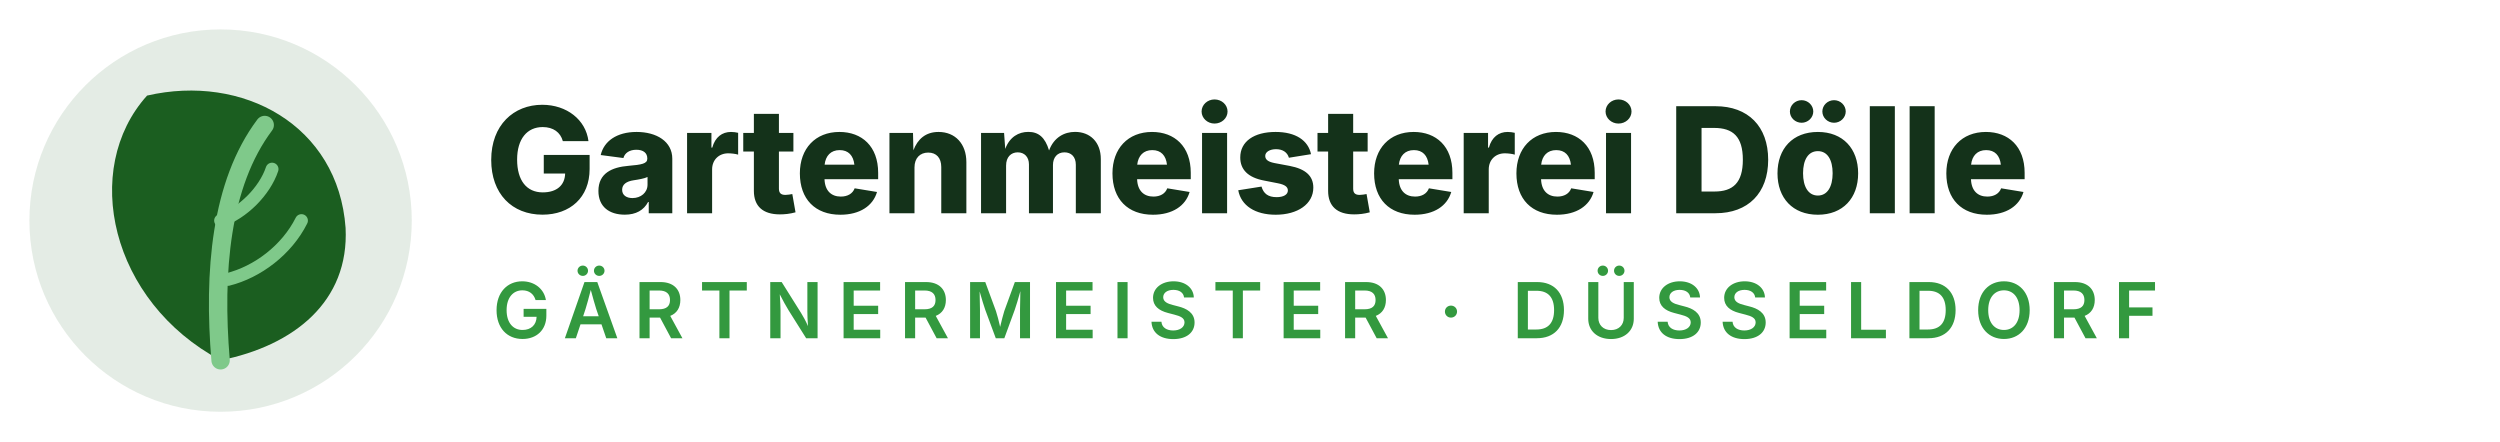
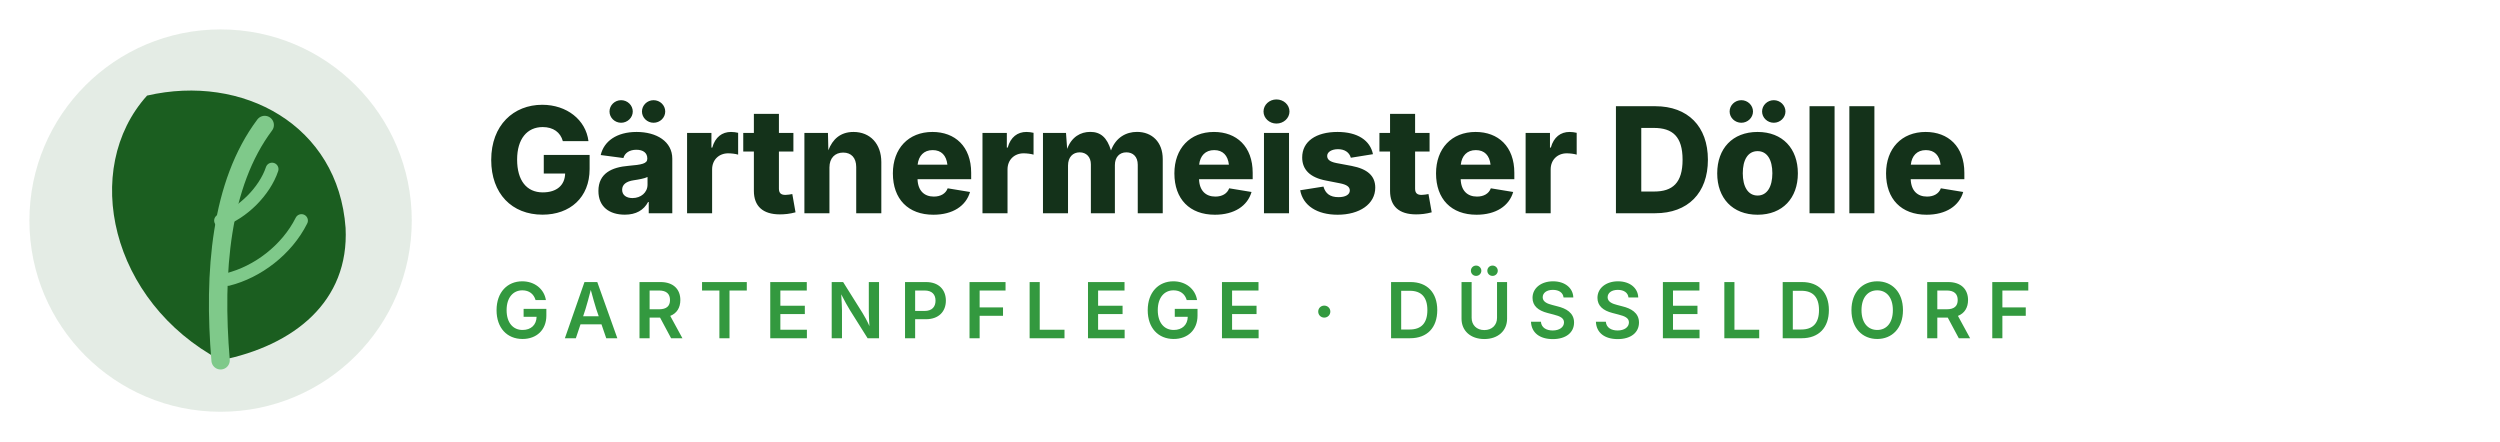
- <svg xmlns="http://www.w3.org/2000/svg" viewBox="0 0 680 120" role="img" aria-label="Gartenmeisterei Dölle">
+ <svg xmlns="http://www.w3.org/2000/svg" viewBox="0 0 680 120" role="img" aria-label="Gärtnermeister Dölle">
  <g>
    <circle cx="60" cy="60" r="52" fill="#1B5E20" opacity="0.12" />
    <path d="M60 98 C 30 82, 22 46, 40 26 C 66 20, 92 34, 94 62 C 95 82, 80 94, 60 98 Z" fill="#1B5E20" />
    <path d="M60 98 C 58 74, 60 50, 72 34" stroke="#7fc98a" stroke-width="5" stroke-linecap="round" fill="none" />
    <path d="M62 76 C 70 74, 78 68, 82 60 M60 60 C 66 58, 72 52, 74 46" stroke="#7fc98a" stroke-width="3.5" stroke-linecap="round" fill="none" />
  </g>
-   <text x="132" y="58" font-family="Inter, 'Helvetica Neue', Arial, sans-serif" font-size="40" font-weight="800" letter-spacing="-0.5" fill="#14321a">Gartenmeisterei Dölle</text>
-   <text x="134" y="92" font-family="Inter, 'Helvetica Neue', Arial, sans-serif" font-size="21" font-weight="600" letter-spacing="4" fill="#33993F">GÄRTNERMEISTER · DÜSSELDORF</text>
+   <text x="132" y="58" font-family="Inter, 'Helvetica Neue', Arial, sans-serif" font-size="40" font-weight="800" letter-spacing="-0.5" fill="#14321a">Gärtnermeister Dölle</text>
+   <text x="134" y="92" font-family="Inter, 'Helvetica Neue', Arial, sans-serif" font-size="21" font-weight="600" letter-spacing="4" fill="#33993F">GARTENPFLEGE · DÜSSELDORF</text>
</svg>
